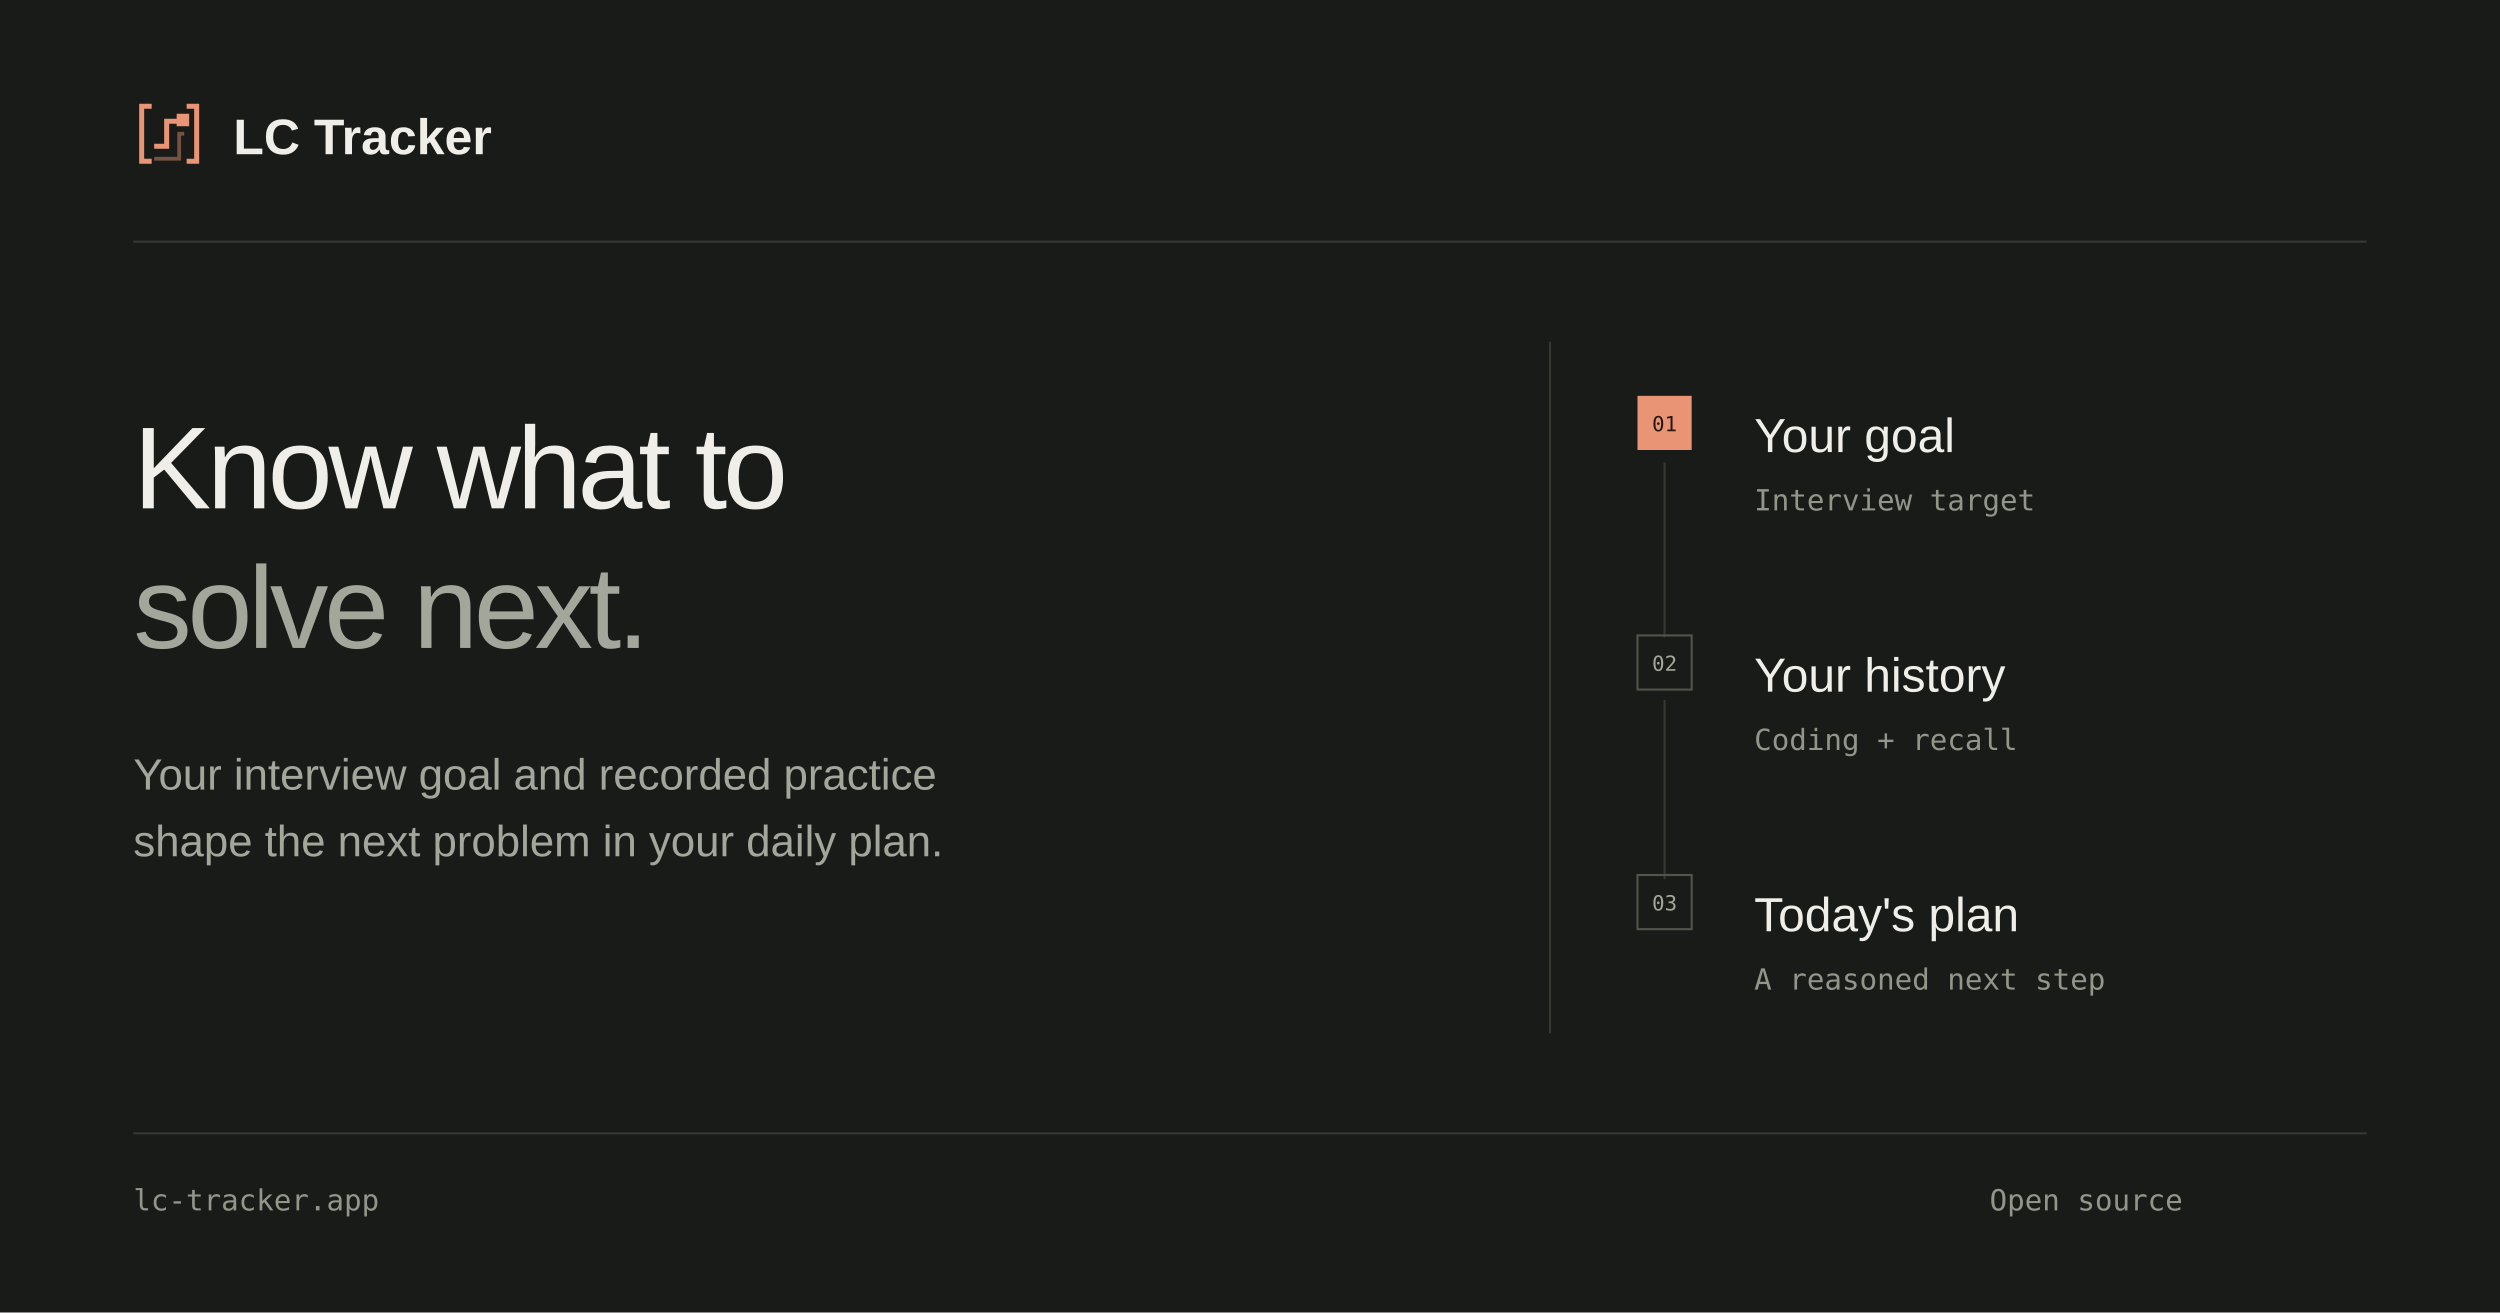
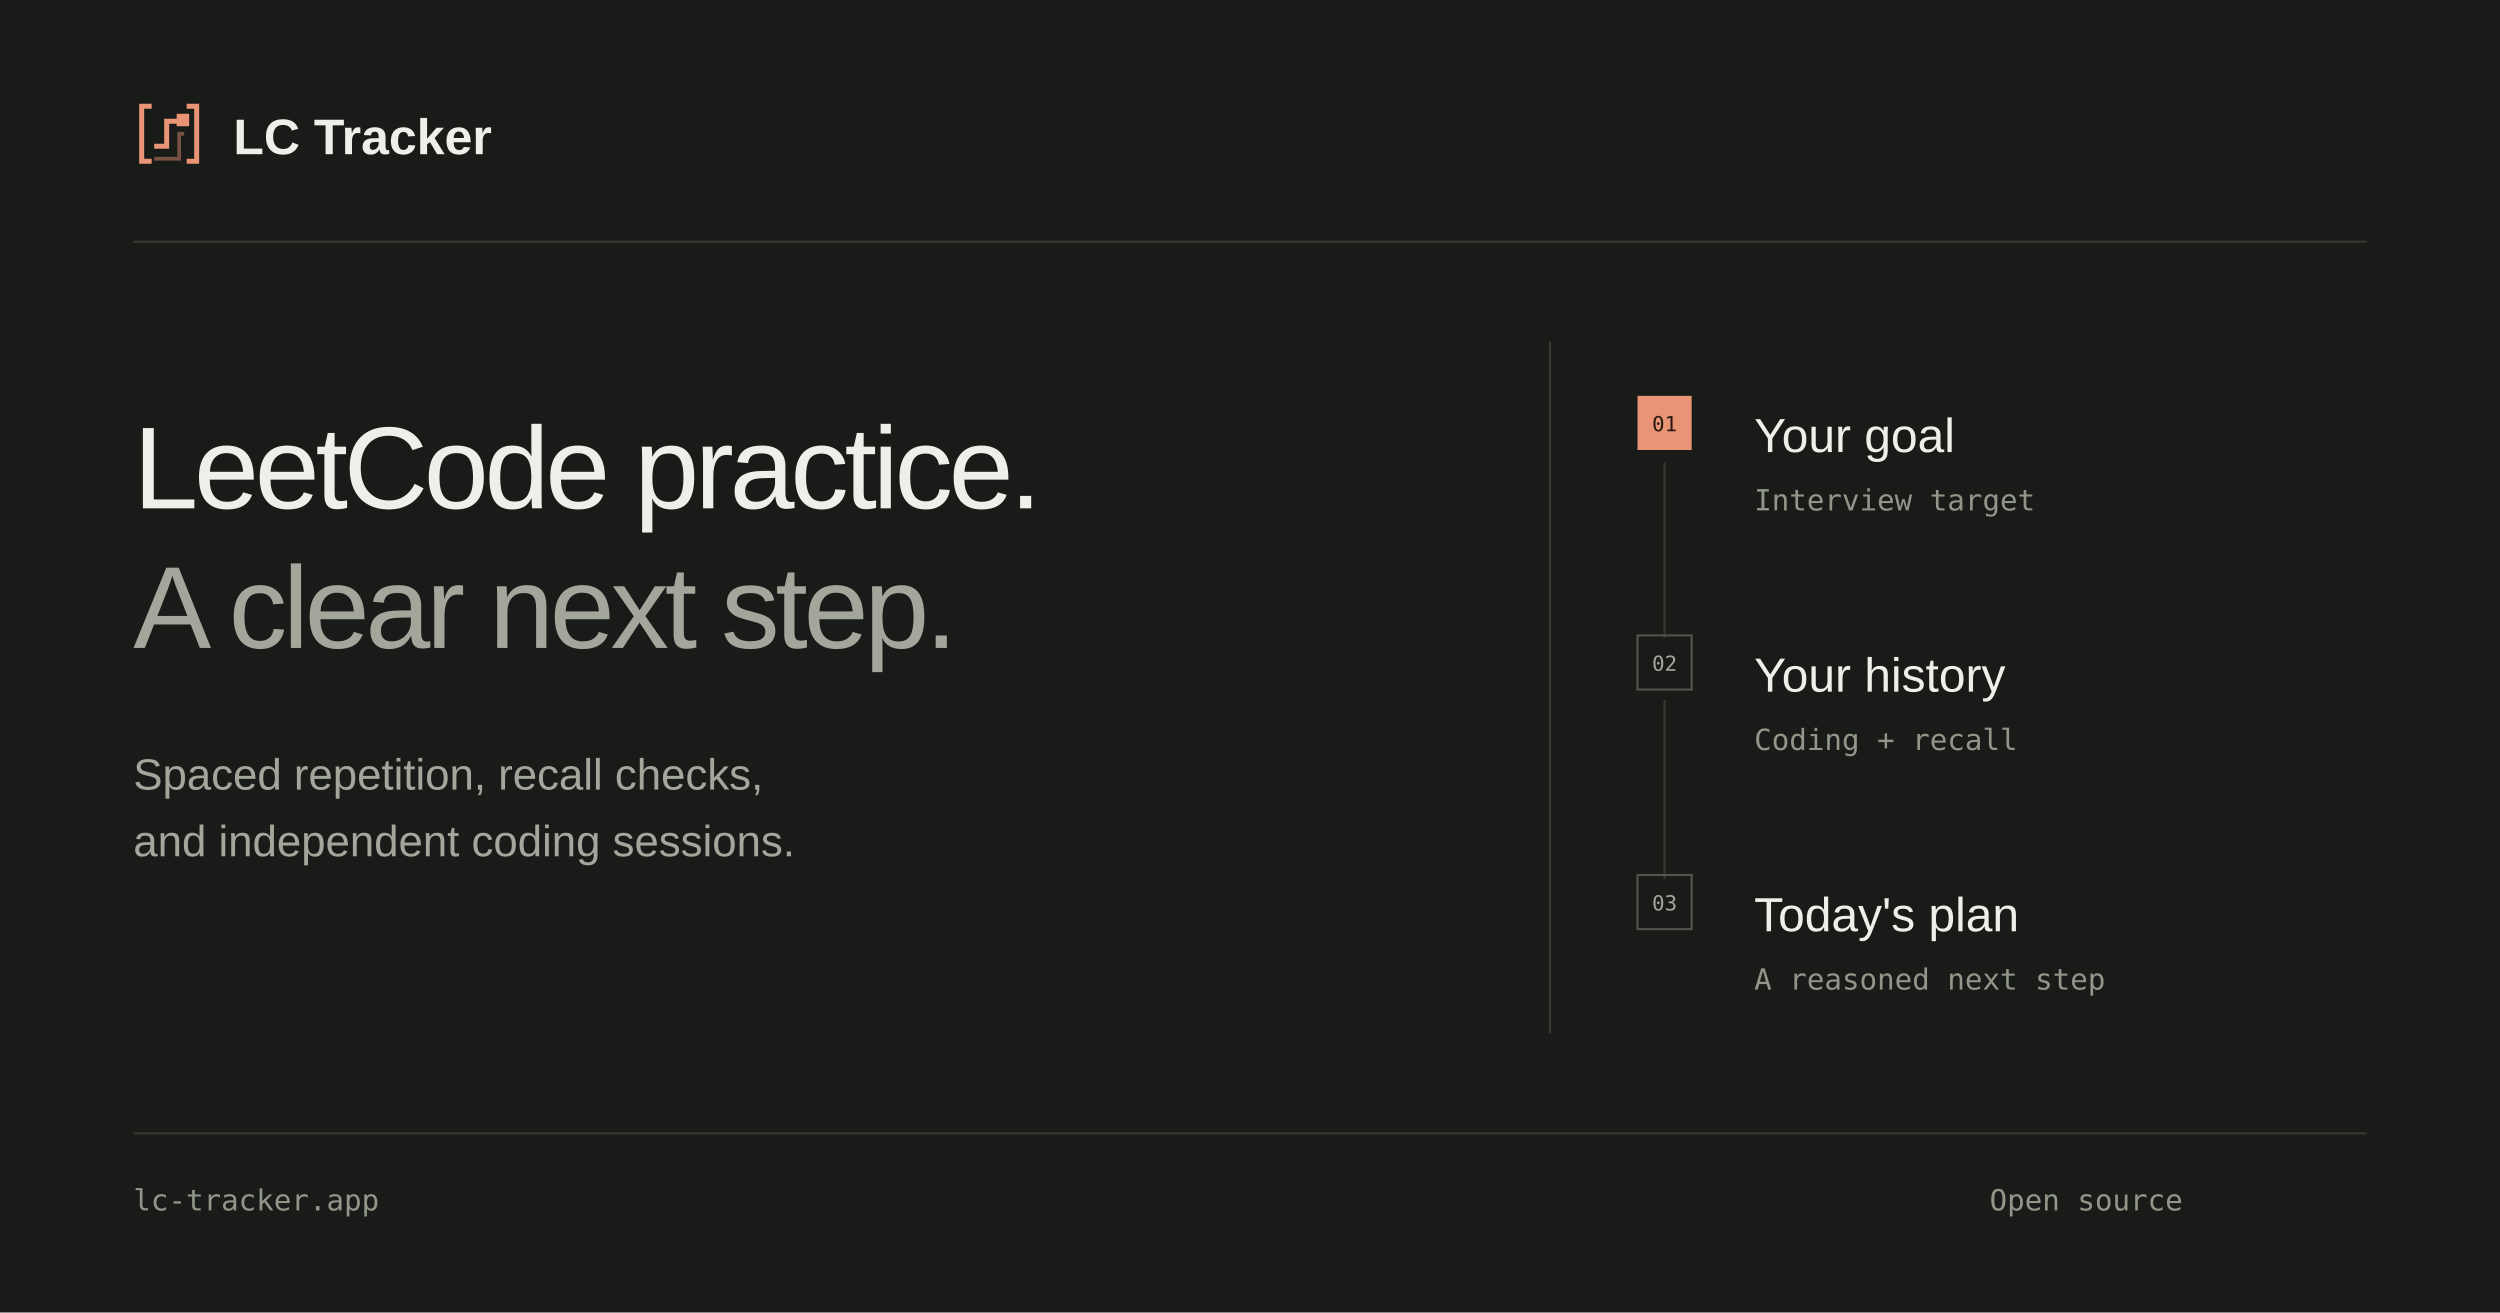
<svg xmlns="http://www.w3.org/2000/svg" width="1200" height="630" viewBox="0 0 1200 630" fill="none">
  <rect width="1200" height="630" fill="#191b19" />
  <path d="M64 116H1136M64 544H1136M744 164V496" stroke="#363932" />
  <g transform="translate(62 45) scale(1.2)" stroke="#e99575">
    <path d="M9 5H5v22h4M23 5h4v22h-4M10 21h5V11h7" stroke-width="2" />
    <path d="M10 26h10V16h2" stroke-width="1.5" opacity=".45" />
    <rect x="19" y="8" width="5" height="5" fill="#e99575" stroke="none" />
  </g>
  <g font-family="Arial, sans-serif" fill="#efeee8">
    <text x="112" y="74" font-size="24" font-weight="600">LC Tracker</text>
-     <text x="64" y="244" font-size="56" letter-spacing="-2">Know what to</text>
-     <text x="64" y="311" font-size="56" letter-spacing="-2" fill="#a3a79b">solve next.</text>
-     <text x="64" y="379" font-size="21" fill="#a3a79b">Your interview goal and recorded practice</text>
-     <text x="64" y="411" font-size="21" fill="#a3a79b">shape the next problem in your daily plan.</text>
+     <text x="64" y="244" font-size="56" letter-spacing="-2">LeetCode practice.</text>
+     <text x="64" y="311" font-size="56" letter-spacing="-2" fill="#a3a79b">A clear next step.</text>
+     <text x="64" y="379" font-size="21" fill="#a3a79b">Spaced repetition, recall checks,</text>
+     <text x="64" y="411" font-size="21" fill="#a3a79b">and independent coding sessions.</text>
    <text x="842" y="217" font-size="23">Your goal</text>
    <text x="842" y="332" font-size="23">Your history</text>
    <text x="842" y="447" font-size="23">Today's plan</text>
  </g>
  <g font-family="monospace" font-size="14" fill="#919689">
    <text x="64" y="581">lc-tracker.app</text>
    <text x="955" y="581">Open source</text>
    <text x="842" y="245">Interview target</text>
    <text x="842" y="360">Coding + recall</text>
    <text x="842" y="475">A reasoned next step</text>
  </g>
  <path d="M799 222V306M799 336V422" stroke="#363932" />
  <rect x="786" y="190" width="26" height="26" fill="#e99575" />
  <rect x="786" y="305" width="26" height="26" stroke="#51554a" />
  <rect x="786" y="420" width="26" height="26" stroke="#51554a" />
  <g font-family="monospace" font-size="10" text-anchor="middle">
    <text x="799" y="207" fill="#28180f">01</text>
    <text x="799" y="322" fill="#a3a79b">02</text>
    <text x="799" y="437" fill="#a3a79b">03</text>
  </g>
</svg>
